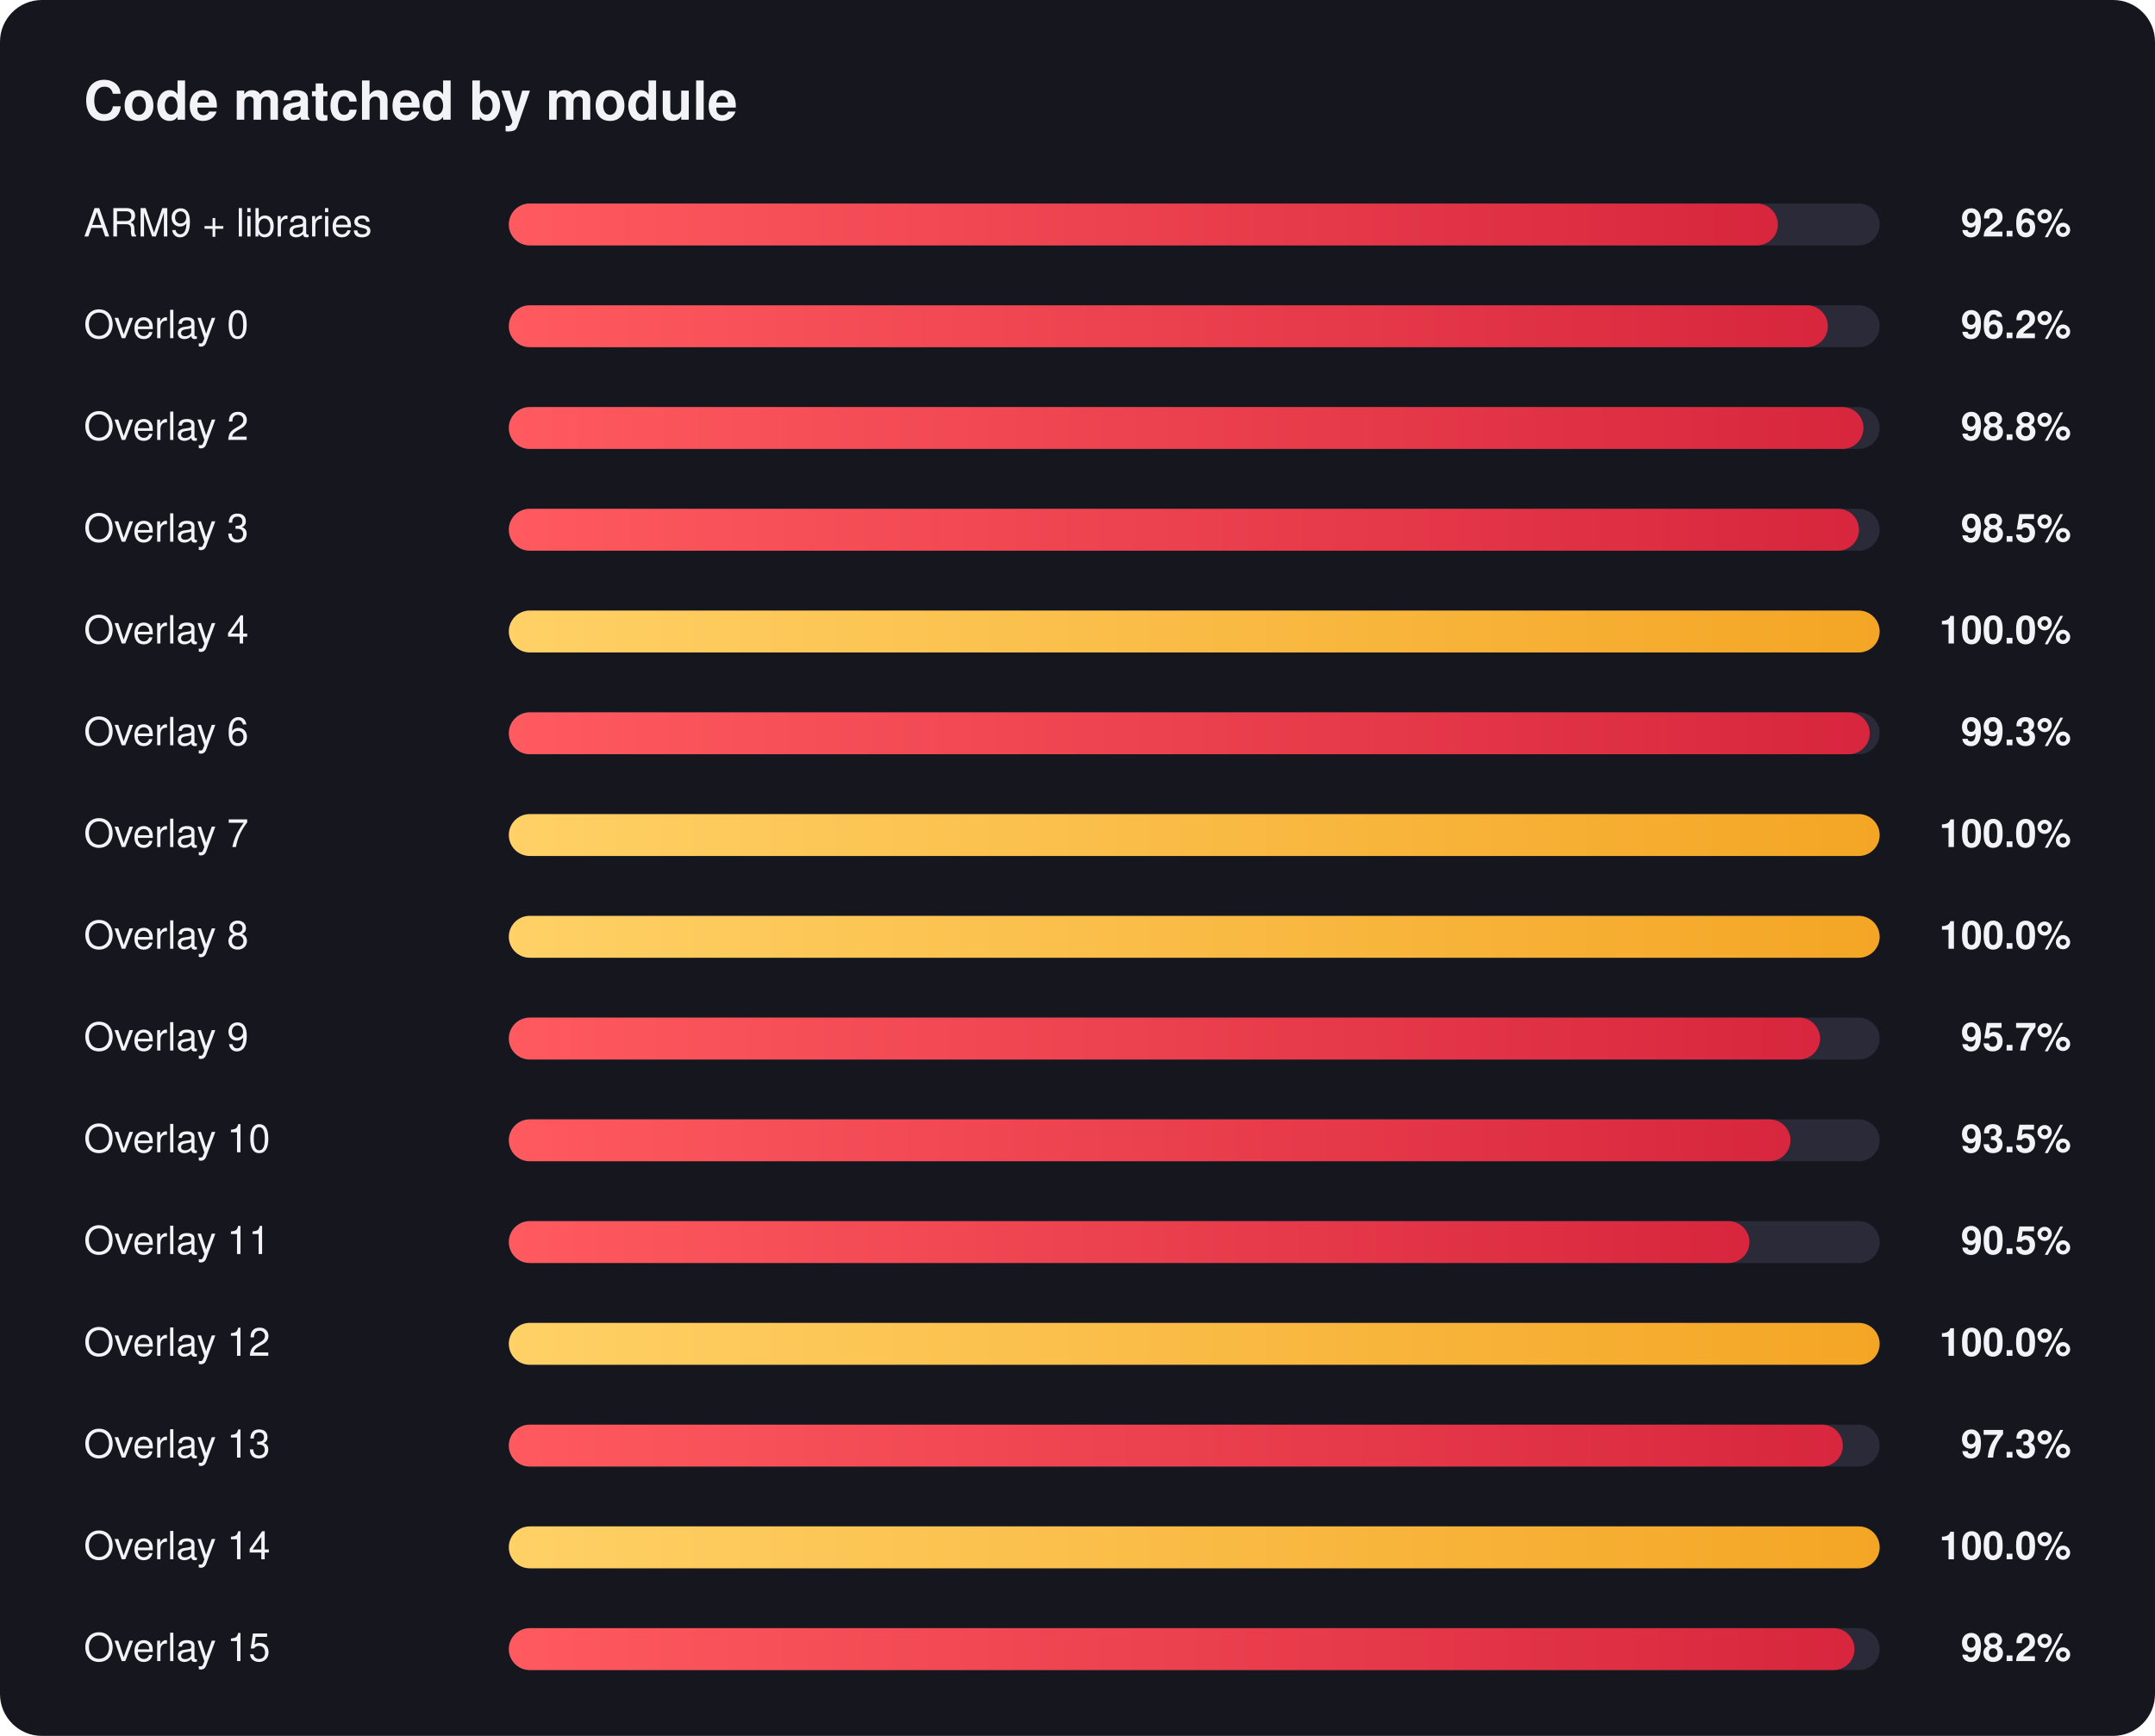
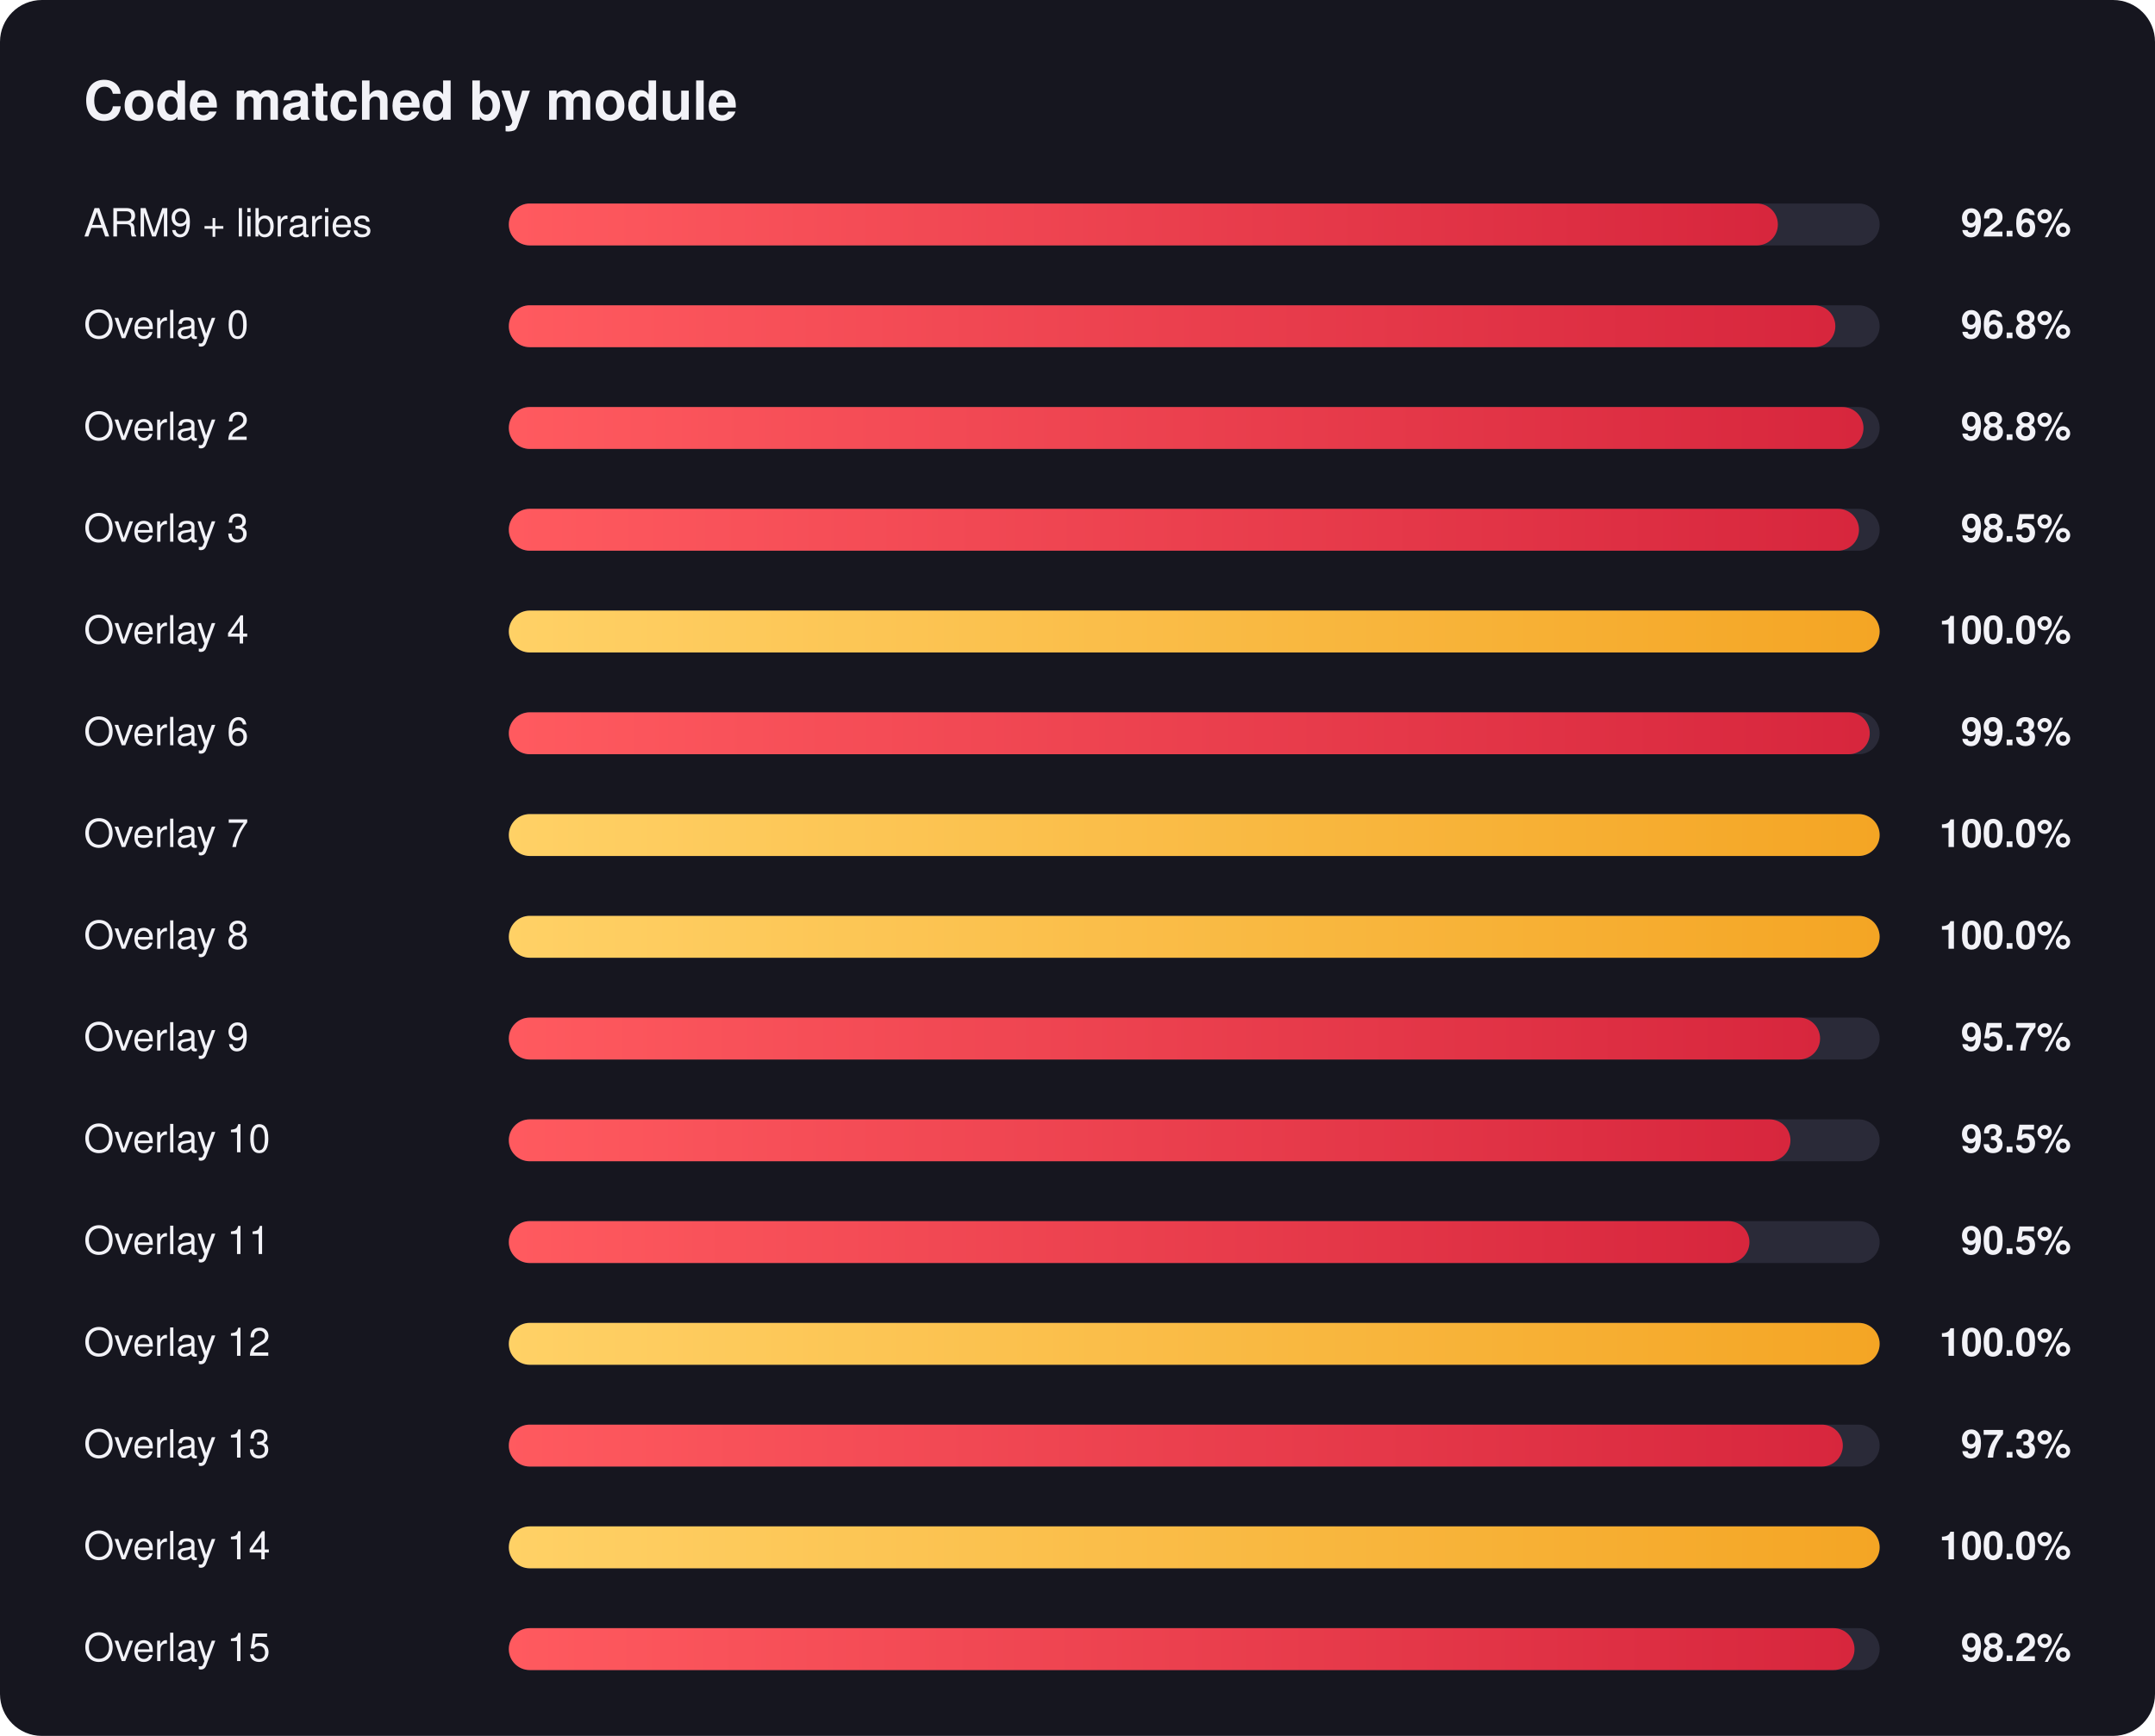
<svg xmlns="http://www.w3.org/2000/svg" width="720" height="580" viewBox="0 0 720 580" font-family="Segoe UI, Helvetica, Arial, sans-serif">
  <defs>
    <linearGradient id="red" x1="0" x2="1" y1="0" y2="0">
      <stop offset="0" stop-color="#ff5a5f" />
      <stop offset="1" stop-color="#d7263d" />
    </linearGradient>
    <linearGradient id="gold" x1="0" x2="1" y1="0" y2="0">
      <stop offset="0" stop-color="#ffd166" />
      <stop offset="1" stop-color="#f4a524" />
    </linearGradient>
  </defs>
  <rect width="720" height="580" rx="14" fill="#16161f" />
  <text x="28" y="40" fill="#f2f2f7" font-size="18" font-weight="700">Code matched by module</text>
  <text x="28" y="79" fill="#f2f2f7" font-size="13">ARM9 + libraries</text>
  <text x="692" y="79" fill="#f2f2f7" font-size="13" font-weight="600" text-anchor="end">92.6%</text>
  <rect x="170" y="68" width="458" height="14" rx="7.0" fill="#2a2a38" />
  <rect x="170" y="68" width="424.0" height="14" rx="7.0" fill="url(#red)" />
  <text x="28" y="113" fill="#f2f2f7" font-size="13">Overlay 0</text>
-   <text x="692" y="113" fill="#f2f2f7" font-size="13" font-weight="600" text-anchor="end">96.2%</text>
+   <text x="692" y="113" fill="#f2f2f7" font-size="13" font-weight="600" text-anchor="end">96.8%</text>
  <rect x="170" y="102" width="458" height="14" rx="7.0" fill="#2a2a38" />
-   <rect x="170" y="102" width="440.7" height="14" rx="7.0" fill="url(#red)" />
+   <rect x="170" y="102" width="443.2" height="14" rx="7.0" fill="url(#red)" />
  <text x="28" y="147" fill="#f2f2f7" font-size="13">Overlay 2</text>
  <text x="692" y="147" fill="#f2f2f7" font-size="13" font-weight="600" text-anchor="end">98.8%</text>
  <rect x="170" y="136" width="458" height="14" rx="7.0" fill="#2a2a38" />
  <rect x="170" y="136" width="452.6" height="14" rx="7.0" fill="url(#red)" />
  <text x="28" y="181" fill="#f2f2f7" font-size="13">Overlay 3</text>
  <text x="692" y="181" fill="#f2f2f7" font-size="13" font-weight="600" text-anchor="end">98.5%</text>
  <rect x="170" y="170" width="458" height="14" rx="7.0" fill="#2a2a38" />
  <rect x="170" y="170" width="451.1" height="14" rx="7.0" fill="url(#red)" />
  <text x="28" y="215" fill="#f2f2f7" font-size="13">Overlay 4</text>
  <text x="692" y="215" fill="#f2f2f7" font-size="13" font-weight="600" text-anchor="end">100.0%</text>
  <rect x="170" y="204" width="458" height="14" rx="7.0" fill="#2a2a38" />
  <rect x="170" y="204" width="458.0" height="14" rx="7.0" fill="url(#gold)" />
  <text x="28" y="249" fill="#f2f2f7" font-size="13">Overlay 6</text>
  <text x="692" y="249" fill="#f2f2f7" font-size="13" font-weight="600" text-anchor="end">99.3%</text>
  <rect x="170" y="238" width="458" height="14" rx="7.0" fill="#2a2a38" />
  <rect x="170" y="238" width="454.7" height="14" rx="7.0" fill="url(#red)" />
  <text x="28" y="283" fill="#f2f2f7" font-size="13">Overlay 7</text>
  <text x="692" y="283" fill="#f2f2f7" font-size="13" font-weight="600" text-anchor="end">100.0%</text>
  <rect x="170" y="272" width="458" height="14" rx="7.0" fill="#2a2a38" />
  <rect x="170" y="272" width="458.0" height="14" rx="7.0" fill="url(#gold)" />
  <text x="28" y="317" fill="#f2f2f7" font-size="13">Overlay 8</text>
  <text x="692" y="317" fill="#f2f2f7" font-size="13" font-weight="600" text-anchor="end">100.0%</text>
  <rect x="170" y="306" width="458" height="14" rx="7.0" fill="#2a2a38" />
  <rect x="170" y="306" width="458.0" height="14" rx="7.0" fill="url(#gold)" />
  <text x="28" y="351" fill="#f2f2f7" font-size="13">Overlay 9</text>
  <text x="692" y="351" fill="#f2f2f7" font-size="13" font-weight="600" text-anchor="end">95.7%</text>
  <rect x="170" y="340" width="458" height="14" rx="7.0" fill="#2a2a38" />
  <rect x="170" y="340" width="438.1" height="14" rx="7.0" fill="url(#red)" />
  <text x="28" y="385" fill="#f2f2f7" font-size="13">Overlay 10</text>
  <text x="692" y="385" fill="#f2f2f7" font-size="13" font-weight="600" text-anchor="end">93.5%</text>
  <rect x="170" y="374" width="458" height="14" rx="7.0" fill="#2a2a38" />
  <rect x="170" y="374" width="428.2" height="14" rx="7.0" fill="url(#red)" />
  <text x="28" y="419" fill="#f2f2f7" font-size="13">Overlay 11</text>
  <text x="692" y="419" fill="#f2f2f7" font-size="13" font-weight="600" text-anchor="end">90.5%</text>
  <rect x="170" y="408" width="458" height="14" rx="7.0" fill="#2a2a38" />
  <rect x="170" y="408" width="414.5" height="14" rx="7.0" fill="url(#red)" />
  <text x="28" y="453" fill="#f2f2f7" font-size="13">Overlay 12</text>
  <text x="692" y="453" fill="#f2f2f7" font-size="13" font-weight="600" text-anchor="end">100.0%</text>
  <rect x="170" y="442" width="458" height="14" rx="7.0" fill="#2a2a38" />
  <rect x="170" y="442" width="458.0" height="14" rx="7.0" fill="url(#gold)" />
  <text x="28" y="487" fill="#f2f2f7" font-size="13">Overlay 13</text>
  <text x="692" y="487" fill="#f2f2f7" font-size="13" font-weight="600" text-anchor="end">97.3%</text>
  <rect x="170" y="476" width="458" height="14" rx="7.0" fill="#2a2a38" />
  <rect x="170" y="476" width="445.7" height="14" rx="7.0" fill="url(#red)" />
  <text x="28" y="521" fill="#f2f2f7" font-size="13">Overlay 14</text>
  <text x="692" y="521" fill="#f2f2f7" font-size="13" font-weight="600" text-anchor="end">100.0%</text>
  <rect x="170" y="510" width="458" height="14" rx="7.0" fill="#2a2a38" />
  <rect x="170" y="510" width="458.0" height="14" rx="7.0" fill="url(#gold)" />
  <text x="28" y="555" fill="#f2f2f7" font-size="13">Overlay 15</text>
  <text x="692" y="555" fill="#f2f2f7" font-size="13" font-weight="600" text-anchor="end">98.2%</text>
  <rect x="170" y="544" width="458" height="14" rx="7.0" fill="#2a2a38" />
  <rect x="170" y="544" width="449.6" height="14" rx="7.0" fill="url(#red)" />
</svg>
